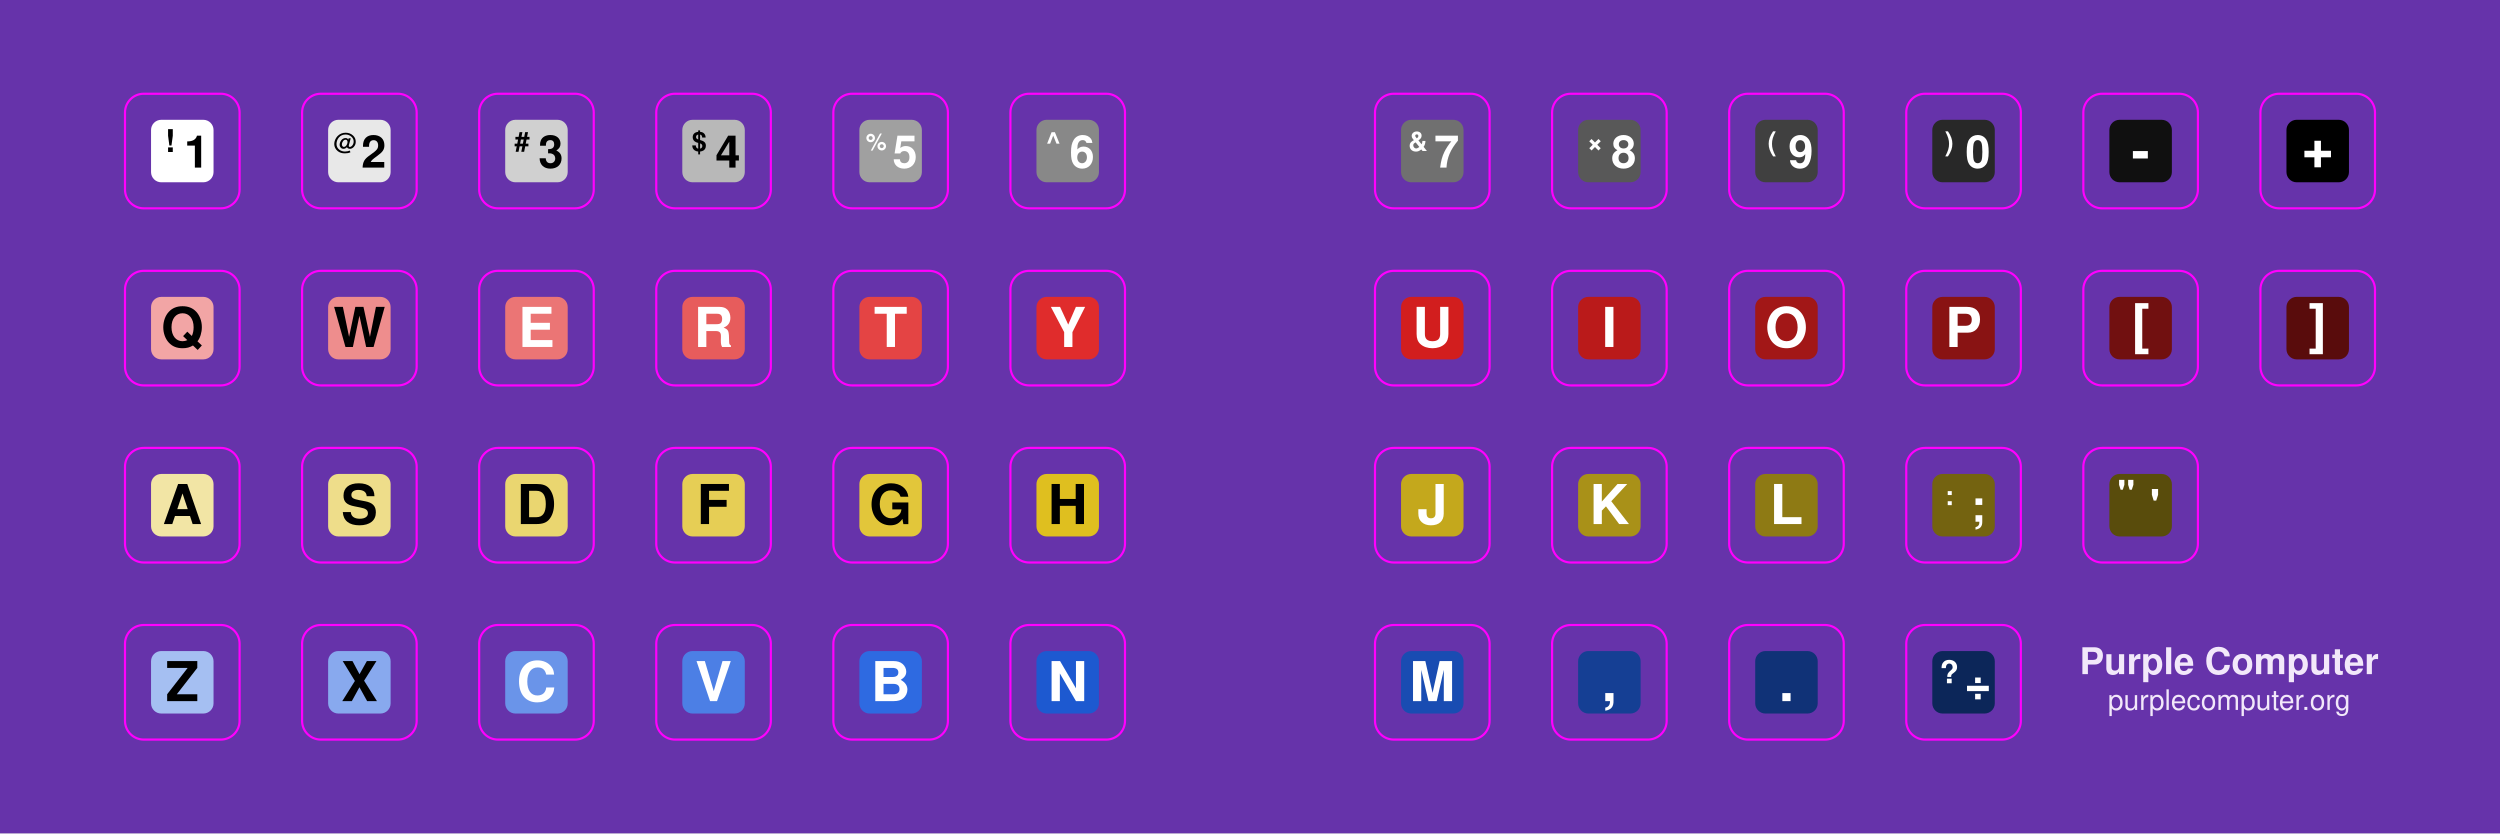
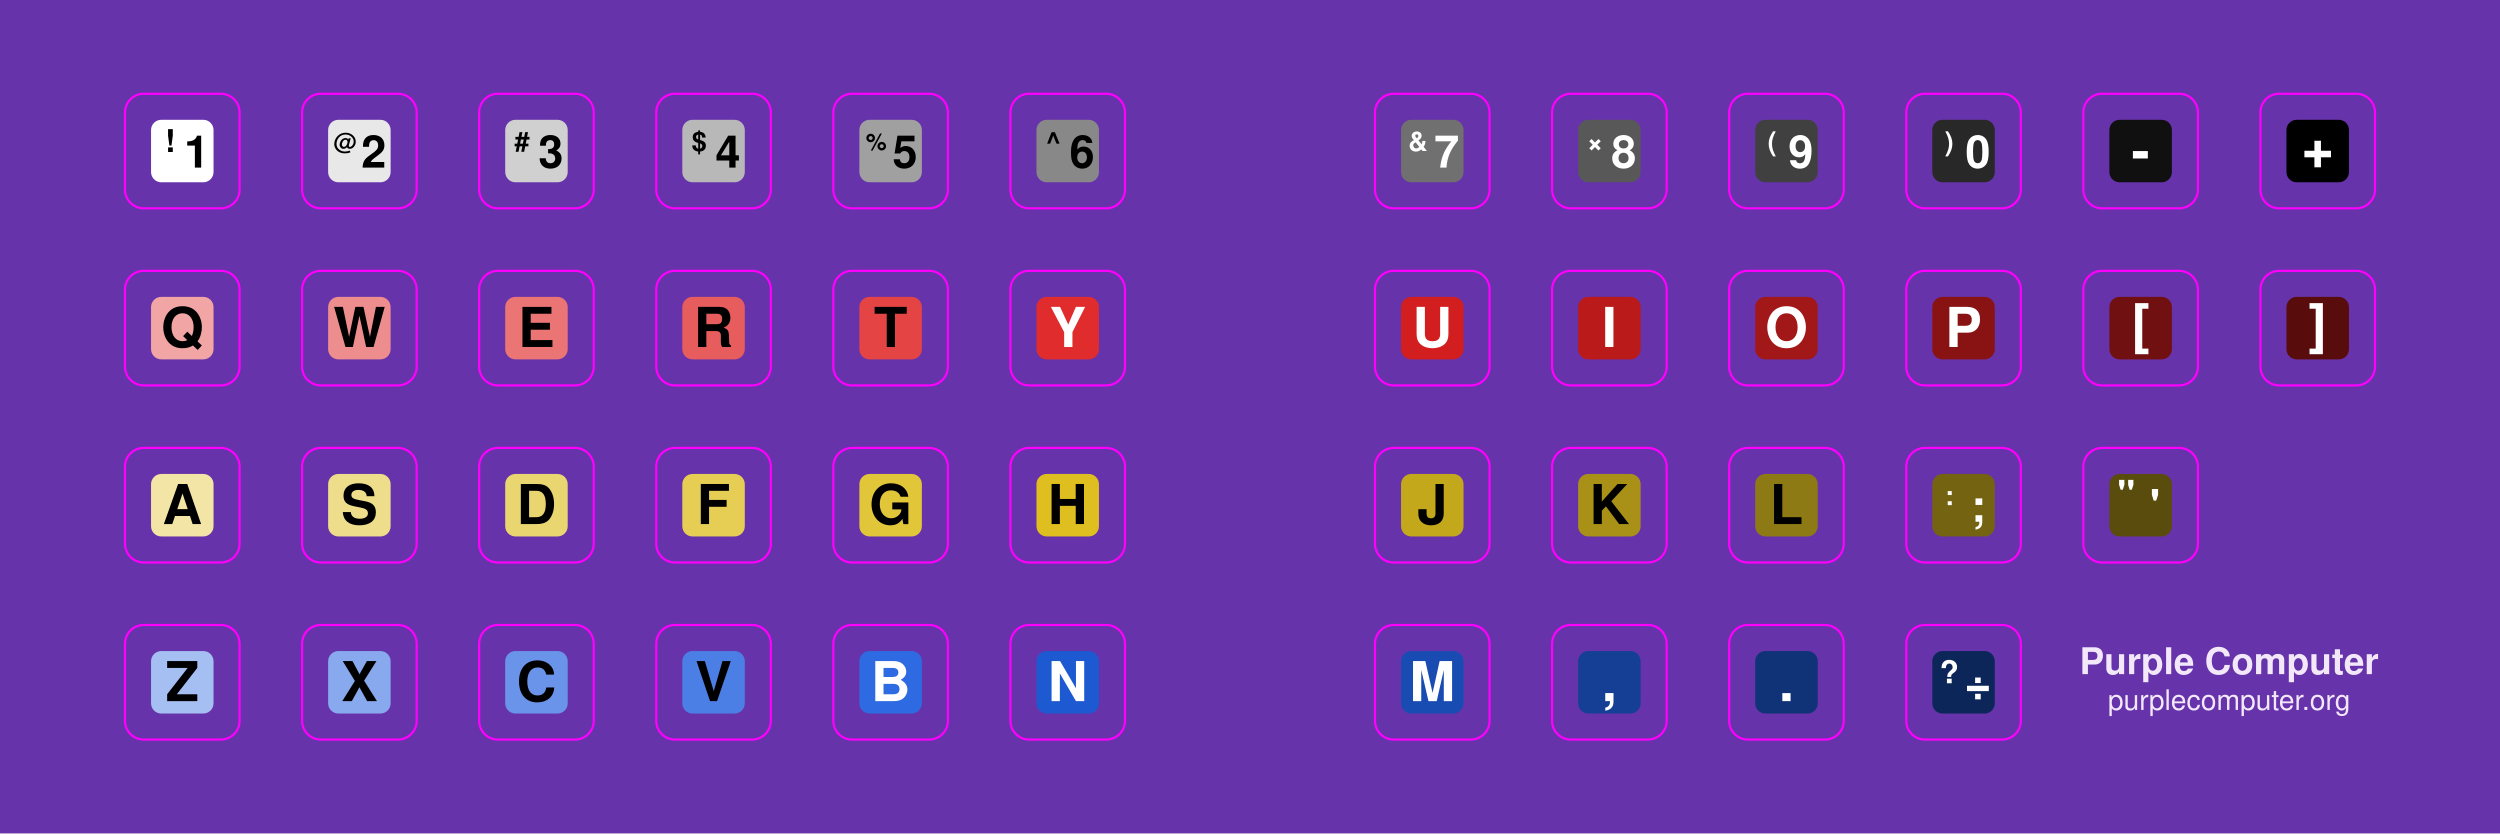
<svg xmlns="http://www.w3.org/2000/svg" width="12.0in" height="4.0in" viewBox="0 0 1152.0 384.0">
  <g id="guides">
    <rect x="0.5" y="0.5" width="1151.0" height="383.0" fill="none" stroke="#CCCCCC" stroke-width="1" />
    <line x1="576.0" y1="0" x2="576.0" y2="384.0" stroke="#CCCCCC" stroke-width="0.5" stroke-dasharray="4,4" />
  </g>
  <g id="art">
    <rect x="0" y="0" width="1152.0" height="384.0" fill="#6633AA" />
    <rect x="45.600" y="31.200" width="76.800" height="76.800" rx="20.640" ry="20.640" fill="#6633AA" stroke="none" />
    <rect x="69.600" y="55.200" width="28.800" height="28.800" rx="4.713" ry="4.713" fill="#FFFFFF" stroke="none" />
    <text x="90.624" y="72.480" fill="#000000" font-family="Nunito, Helvetica, Arial, sans-serif" font-weight="800" font-size="20.74" text-anchor="middle" dominant-baseline="central">1</text>
    <text x="78.240" y="66.720" fill="#000000" font-family="Nunito, Helvetica, Arial, sans-serif" font-weight="800" font-size="14.52" text-anchor="middle" dominant-baseline="central">!</text>
    <rect x="127.200" y="31.200" width="76.800" height="76.800" rx="20.640" ry="20.640" fill="#6633AA" stroke="none" />
    <rect x="151.200" y="55.200" width="28.800" height="28.800" rx="4.713" ry="4.713" fill="#E8E8E8" stroke="none" />
    <text x="172.224" y="72.480" fill="#000000" font-family="Nunito, Helvetica, Arial, sans-serif" font-weight="800" font-size="20.74" text-anchor="middle" dominant-baseline="central">2</text>
    <text x="158.976" y="66.720" fill="#000000" font-family="Nunito, Helvetica, Arial, sans-serif" font-weight="800" font-size="10.78" text-anchor="middle" dominant-baseline="central">@</text>
    <rect x="208.800" y="31.200" width="76.800" height="76.800" rx="20.640" ry="20.640" fill="#6633AA" stroke="none" />
    <rect x="232.800" y="55.200" width="28.800" height="28.800" rx="4.713" ry="4.713" fill="#D0D0D0" stroke="none" />
    <text x="253.824" y="72.480" fill="#000000" font-family="Nunito, Helvetica, Arial, sans-serif" font-weight="800" font-size="20.74" text-anchor="middle" dominant-baseline="central">3</text>
    <text x="240.576" y="66.720" fill="#000000" font-family="Nunito, Helvetica, Arial, sans-serif" font-weight="800" font-size="12.44" text-anchor="middle" dominant-baseline="central">#</text>
    <rect x="290.400" y="31.200" width="76.800" height="76.800" rx="20.640" ry="20.640" fill="#6633AA" stroke="none" />
    <rect x="314.400" y="55.200" width="28.800" height="28.800" rx="4.713" ry="4.713" fill="#B8B8B8" stroke="none" />
    <text x="335.424" y="72.480" fill="#000000" font-family="Nunito, Helvetica, Arial, sans-serif" font-weight="800" font-size="20.74" text-anchor="middle" dominant-baseline="central">4</text>
    <text x="322.176" y="66.720" fill="#000000" font-family="Nunito, Helvetica, Arial, sans-serif" font-weight="800" font-size="12.44" text-anchor="middle" dominant-baseline="central">$</text>
    <rect x="372.000" y="31.200" width="76.800" height="76.800" rx="20.640" ry="20.640" fill="#6633AA" stroke="none" />
    <rect x="396.000" y="55.200" width="28.800" height="28.800" rx="4.713" ry="4.713" fill="#A0A0A0" stroke="none" />
-     <text x="417.024" y="72.480" fill="#FFFFFF" font-family="Nunito, Helvetica, Arial, sans-serif" font-weight="800" font-size="20.74" text-anchor="middle" dominant-baseline="central">5</text>
-     <text x="403.776" y="66.720" fill="#FFFFFF" font-family="Nunito, Helvetica, Arial, sans-serif" font-weight="800" font-size="10.78" text-anchor="middle" dominant-baseline="central">%</text>
+     <text x="417.024" y="72.480" fill="#000000" font-family="Nunito, Helvetica, Arial, sans-serif" font-weight="800" font-size="20.74" text-anchor="middle" dominant-baseline="central">5</text>
+     <text x="403.776" y="66.720" fill="#000000" font-family="Nunito, Helvetica, Arial, sans-serif" font-weight="800" font-size="10.78" text-anchor="middle" dominant-baseline="central">%</text>
    <rect x="453.600" y="31.200" width="76.800" height="76.800" rx="20.640" ry="20.640" fill="#6633AA" stroke="none" />
    <rect x="477.600" y="55.200" width="28.800" height="28.800" rx="4.713" ry="4.713" fill="#888888" stroke="none" />
-     <text x="498.624" y="72.480" fill="#FFFFFF" font-family="Nunito, Helvetica, Arial, sans-serif" font-weight="800" font-size="20.74" text-anchor="middle" dominant-baseline="central">6</text>
-     <text x="485.376" y="66.720" fill="#FFFFFF" font-family="Nunito, Helvetica, Arial, sans-serif" font-weight="800" font-size="12.44" text-anchor="middle" dominant-baseline="central">^</text>
+     <text x="498.624" y="72.480" fill="#000000" font-family="Nunito, Helvetica, Arial, sans-serif" font-weight="800" font-size="20.74" text-anchor="middle" dominant-baseline="central">6</text>
+     <text x="485.376" y="66.720" fill="#000000" font-family="Nunito, Helvetica, Arial, sans-serif" font-weight="800" font-size="12.44" text-anchor="middle" dominant-baseline="central">^</text>
    <rect x="45.600" y="112.800" width="76.800" height="76.800" rx="20.640" ry="20.640" fill="#6633AA" stroke="none" />
    <rect x="69.600" y="136.800" width="28.800" height="28.800" rx="4.713" ry="4.713" fill="#F2A5A5" stroke="none" />
    <text x="84.000" y="154.080" fill="#000000" font-family="Nunito, Helvetica, Arial, sans-serif" font-weight="800" font-size="25.34" text-anchor="middle" dominant-baseline="central">Q</text>
    <rect x="127.200" y="112.800" width="76.800" height="76.800" rx="20.640" ry="20.640" fill="#6633AA" stroke="none" />
    <rect x="151.200" y="136.800" width="28.800" height="28.800" rx="4.713" ry="4.713" fill="#EE8D8D" stroke="none" />
    <text x="165.600" y="154.080" fill="#000000" font-family="Nunito, Helvetica, Arial, sans-serif" font-weight="800" font-size="25.34" text-anchor="middle" dominant-baseline="central">W</text>
    <rect x="208.800" y="112.800" width="76.800" height="76.800" rx="20.640" ry="20.640" fill="#6633AA" stroke="none" />
    <rect x="232.800" y="136.800" width="28.800" height="28.800" rx="4.713" ry="4.713" fill="#EB7575" stroke="none" />
-     <text x="247.200" y="154.080" fill="#FFFFFF" font-family="Nunito, Helvetica, Arial, sans-serif" font-weight="800" font-size="25.34" text-anchor="middle" dominant-baseline="central">E</text>
+     <text x="247.200" y="154.080" fill="#000000" font-family="Nunito, Helvetica, Arial, sans-serif" font-weight="800" font-size="25.34" text-anchor="middle" dominant-baseline="central">E</text>
    <rect x="290.400" y="112.800" width="76.800" height="76.800" rx="20.640" ry="20.640" fill="#6633AA" stroke="none" />
    <rect x="314.400" y="136.800" width="28.800" height="28.800" rx="4.713" ry="4.713" fill="#E75C5C" stroke="none" />
-     <text x="328.800" y="154.080" fill="#FFFFFF" font-family="Nunito, Helvetica, Arial, sans-serif" font-weight="800" font-size="25.34" text-anchor="middle" dominant-baseline="central">R</text>
+     <text x="328.800" y="154.080" fill="#000000" font-family="Nunito, Helvetica, Arial, sans-serif" font-weight="800" font-size="25.34" text-anchor="middle" dominant-baseline="central">R</text>
    <rect x="372.000" y="112.800" width="76.800" height="76.800" rx="20.640" ry="20.640" fill="#6633AA" stroke="none" />
    <rect x="396.000" y="136.800" width="28.800" height="28.800" rx="4.713" ry="4.713" fill="#E44444" stroke="none" />
-     <text x="410.400" y="154.080" fill="#FFFFFF" font-family="Nunito, Helvetica, Arial, sans-serif" font-weight="800" font-size="25.34" text-anchor="middle" dominant-baseline="central">T</text>
+     <text x="410.400" y="154.080" fill="#000000" font-family="Nunito, Helvetica, Arial, sans-serif" font-weight="800" font-size="25.34" text-anchor="middle" dominant-baseline="central">T</text>
    <rect x="453.600" y="112.800" width="76.800" height="76.800" rx="20.640" ry="20.640" fill="#6633AA" stroke="none" />
    <rect x="477.600" y="136.800" width="28.800" height="28.800" rx="4.713" ry="4.713" fill="#E02C2C" stroke="none" />
    <text x="492.000" y="154.080" fill="#FFFFFF" font-family="Nunito, Helvetica, Arial, sans-serif" font-weight="800" font-size="25.34" text-anchor="middle" dominant-baseline="central">Y</text>
    <rect x="45.600" y="194.400" width="76.800" height="76.800" rx="20.640" ry="20.640" fill="#6633AA" stroke="none" />
    <rect x="69.600" y="218.400" width="28.800" height="28.800" rx="4.713" ry="4.713" fill="#F2E5A5" stroke="none" />
    <text x="84.000" y="235.680" fill="#000000" font-family="Nunito, Helvetica, Arial, sans-serif" font-weight="800" font-size="25.34" text-anchor="middle" dominant-baseline="central">A</text>
    <rect x="127.200" y="194.400" width="76.800" height="76.800" rx="20.640" ry="20.640" fill="#6633AA" stroke="none" />
    <rect x="151.200" y="218.400" width="28.800" height="28.800" rx="4.713" ry="4.713" fill="#EEDD8A" stroke="none" />
    <text x="165.600" y="235.680" fill="#000000" font-family="Nunito, Helvetica, Arial, sans-serif" font-weight="800" font-size="25.34" text-anchor="middle" dominant-baseline="central">S</text>
    <rect x="208.800" y="194.400" width="76.800" height="76.800" rx="20.640" ry="20.640" fill="#6633AA" stroke="none" />
    <rect x="232.800" y="218.400" width="28.800" height="28.800" rx="4.713" ry="4.713" fill="#EAD670" stroke="none" />
    <text x="247.200" y="235.680" fill="#000000" font-family="Nunito, Helvetica, Arial, sans-serif" font-weight="800" font-size="25.34" text-anchor="middle" dominant-baseline="central">D</text>
    <rect x="290.400" y="194.400" width="76.800" height="76.800" rx="20.640" ry="20.640" fill="#6633AA" stroke="none" />
    <rect x="314.400" y="218.400" width="28.800" height="28.800" rx="4.713" ry="4.713" fill="#E6CE55" stroke="none" />
    <text x="328.800" y="235.680" fill="#000000" font-family="Nunito, Helvetica, Arial, sans-serif" font-weight="800" font-size="25.34" text-anchor="middle" dominant-baseline="central">F</text>
    <rect x="372.000" y="194.400" width="76.800" height="76.800" rx="20.640" ry="20.640" fill="#6633AA" stroke="none" />
    <rect x="396.000" y="218.400" width="28.800" height="28.800" rx="4.713" ry="4.713" fill="#E2C63A" stroke="none" />
    <text x="410.400" y="235.680" fill="#000000" font-family="Nunito, Helvetica, Arial, sans-serif" font-weight="800" font-size="25.34" text-anchor="middle" dominant-baseline="central">G</text>
    <rect x="453.600" y="194.400" width="76.800" height="76.800" rx="20.640" ry="20.640" fill="#6633AA" stroke="none" />
    <rect x="477.600" y="218.400" width="28.800" height="28.800" rx="4.713" ry="4.713" fill="#DFBF1F" stroke="none" />
    <text x="492.000" y="235.680" fill="#000000" font-family="Nunito, Helvetica, Arial, sans-serif" font-weight="800" font-size="25.34" text-anchor="middle" dominant-baseline="central">H</text>
    <rect x="45.600" y="276.000" width="76.800" height="76.800" rx="20.640" ry="20.640" fill="#6633AA" stroke="none" />
    <rect x="69.600" y="300.000" width="28.800" height="28.800" rx="4.713" ry="4.713" fill="#A5BFF2" stroke="none" />
    <text x="84.000" y="317.280" fill="#000000" font-family="Nunito, Helvetica, Arial, sans-serif" font-weight="800" font-size="25.34" text-anchor="middle" dominant-baseline="central">Z</text>
    <rect x="127.200" y="276.000" width="76.800" height="76.800" rx="20.640" ry="20.640" fill="#6633AA" stroke="none" />
    <rect x="151.200" y="300.000" width="28.800" height="28.800" rx="4.713" ry="4.713" fill="#88A9EE" stroke="none" />
    <text x="165.600" y="317.280" fill="#000000" font-family="Nunito, Helvetica, Arial, sans-serif" font-weight="800" font-size="25.34" text-anchor="middle" dominant-baseline="central">X</text>
    <rect x="208.800" y="276.000" width="76.800" height="76.800" rx="20.640" ry="20.640" fill="#6633AA" stroke="none" />
    <rect x="232.800" y="300.000" width="28.800" height="28.800" rx="4.713" ry="4.713" fill="#6A94E9" stroke="none" />
-     <text x="247.200" y="317.280" fill="#FFFFFF" font-family="Nunito, Helvetica, Arial, sans-serif" font-weight="800" font-size="25.34" text-anchor="middle" dominant-baseline="central">C</text>
+     <text x="247.200" y="317.280" fill="#000000" font-family="Nunito, Helvetica, Arial, sans-serif" font-weight="800" font-size="25.34" text-anchor="middle" dominant-baseline="central">C</text>
    <rect x="290.400" y="276.000" width="76.800" height="76.800" rx="20.640" ry="20.640" fill="#6633AA" stroke="none" />
    <rect x="314.400" y="300.000" width="28.800" height="28.800" rx="4.713" ry="4.713" fill="#4C7FE5" stroke="none" />
-     <text x="328.800" y="317.280" fill="#FFFFFF" font-family="Nunito, Helvetica, Arial, sans-serif" font-weight="800" font-size="25.34" text-anchor="middle" dominant-baseline="central">V</text>
+     <text x="328.800" y="317.280" fill="#000000" font-family="Nunito, Helvetica, Arial, sans-serif" font-weight="800" font-size="25.34" text-anchor="middle" dominant-baseline="central">V</text>
    <rect x="372.000" y="276.000" width="76.800" height="76.800" rx="20.640" ry="20.640" fill="#6633AA" stroke="none" />
    <rect x="396.000" y="300.000" width="28.800" height="28.800" rx="4.713" ry="4.713" fill="#2E6AE1" stroke="none" />
    <text x="410.400" y="317.280" fill="#FFFFFF" font-family="Nunito, Helvetica, Arial, sans-serif" font-weight="800" font-size="25.34" text-anchor="middle" dominant-baseline="central">B</text>
    <rect x="453.600" y="276.000" width="76.800" height="76.800" rx="20.640" ry="20.640" fill="#6633AA" stroke="none" />
    <rect x="477.600" y="300.000" width="28.800" height="28.800" rx="4.713" ry="4.713" fill="#1D59D0" stroke="none" />
    <text x="492.000" y="317.280" fill="#FFFFFF" font-family="Nunito, Helvetica, Arial, sans-serif" font-weight="800" font-size="25.34" text-anchor="middle" dominant-baseline="central">N</text>
    <rect x="621.600" y="31.200" width="76.800" height="76.800" rx="20.640" ry="20.640" fill="#6633AA" stroke="none" />
    <rect x="645.600" y="55.200" width="28.800" height="28.800" rx="4.713" ry="4.713" fill="#707070" stroke="none" />
    <text x="666.624" y="72.480" fill="#FFFFFF" font-family="Nunito, Helvetica, Arial, sans-serif" font-weight="800" font-size="20.74" text-anchor="middle" dominant-baseline="central">7</text>
    <text x="653.376" y="66.720" fill="#FFFFFF" font-family="Nunito, Helvetica, Arial, sans-serif" font-weight="800" font-size="12.44" text-anchor="middle" dominant-baseline="central">&amp;</text>
    <rect x="703.200" y="31.200" width="76.800" height="76.800" rx="20.640" ry="20.640" fill="#6633AA" stroke="none" />
    <rect x="727.200" y="55.200" width="28.800" height="28.800" rx="4.713" ry="4.713" fill="#585858" stroke="none" />
    <text x="748.224" y="72.480" fill="#FFFFFF" font-family="Nunito, Helvetica, Arial, sans-serif" font-weight="800" font-size="20.74" text-anchor="middle" dominant-baseline="central">8</text>
    <text x="734.976" y="66.720" fill="#FFFFFF" font-family="Nunito, Helvetica, Arial, sans-serif" font-weight="800" font-size="12.44" text-anchor="middle" dominant-baseline="central">×</text>
    <rect x="784.800" y="31.200" width="76.800" height="76.800" rx="20.640" ry="20.640" fill="#6633AA" stroke="none" />
    <rect x="808.800" y="55.200" width="28.800" height="28.800" rx="4.713" ry="4.713" fill="#404040" stroke="none" />
    <text x="829.824" y="72.480" fill="#FFFFFF" font-family="Nunito, Helvetica, Arial, sans-serif" font-weight="800" font-size="20.74" text-anchor="middle" dominant-baseline="central">9</text>
    <text x="816.576" y="66.720" fill="#FFFFFF" font-family="Nunito, Helvetica, Arial, sans-serif" font-weight="800" font-size="12.44" text-anchor="middle" dominant-baseline="central">(</text>
    <rect x="866.400" y="31.200" width="76.800" height="76.800" rx="20.640" ry="20.640" fill="#6633AA" stroke="none" />
    <rect x="890.400" y="55.200" width="28.800" height="28.800" rx="4.713" ry="4.713" fill="#282828" stroke="none" />
    <text x="911.424" y="72.480" fill="#FFFFFF" font-family="Nunito, Helvetica, Arial, sans-serif" font-weight="800" font-size="20.74" text-anchor="middle" dominant-baseline="central">0</text>
    <text x="898.176" y="66.720" fill="#FFFFFF" font-family="Nunito, Helvetica, Arial, sans-serif" font-weight="800" font-size="12.44" text-anchor="middle" dominant-baseline="central">)</text>
    <rect x="948.000" y="31.200" width="76.800" height="76.800" rx="20.640" ry="20.640" fill="#6633AA" stroke="none" />
    <rect x="972.000" y="55.200" width="28.800" height="28.800" rx="4.713" ry="4.713" fill="#101010" stroke="none" />
    <text x="986.400" y="72.480" fill="#FFFFFF" font-family="Nunito, Helvetica, Arial, sans-serif" font-weight="800" font-size="25.34" text-anchor="middle" dominant-baseline="central">-</text>
    <rect x="1029.600" y="31.200" width="76.800" height="76.800" rx="20.640" ry="20.640" fill="#6633AA" stroke="none" />
    <rect x="1053.600" y="55.200" width="28.800" height="28.800" rx="4.713" ry="4.713" fill="#000000" stroke="none" />
    <text x="1068.000" y="71.040" fill="#FFFFFF" font-family="Nunito, Helvetica, Arial, sans-serif" font-weight="800" font-size="25.34" text-anchor="middle" dominant-baseline="central">+</text>
    <rect x="621.600" y="112.800" width="76.800" height="76.800" rx="20.640" ry="20.640" fill="#6633AA" stroke="none" />
    <rect x="645.600" y="136.800" width="28.800" height="28.800" rx="4.713" ry="4.713" fill="#D21E1E" stroke="none" />
    <text x="660.000" y="154.080" fill="#FFFFFF" font-family="Nunito, Helvetica, Arial, sans-serif" font-weight="800" font-size="25.34" text-anchor="middle" dominant-baseline="central">U</text>
    <rect x="703.200" y="112.800" width="76.800" height="76.800" rx="20.640" ry="20.640" fill="#6633AA" stroke="none" />
    <rect x="727.200" y="136.800" width="28.800" height="28.800" rx="4.713" ry="4.713" fill="#BA1A1A" stroke="none" />
    <text x="741.600" y="154.080" fill="#FFFFFF" font-family="Nunito, Helvetica, Arial, sans-serif" font-weight="800" font-size="25.34" text-anchor="middle" dominant-baseline="central">I</text>
    <rect x="784.800" y="112.800" width="76.800" height="76.800" rx="20.640" ry="20.640" fill="#6633AA" stroke="none" />
    <rect x="808.800" y="136.800" width="28.800" height="28.800" rx="4.713" ry="4.713" fill="#A21717" stroke="none" />
    <text x="823.200" y="154.080" fill="#FFFFFF" font-family="Nunito, Helvetica, Arial, sans-serif" font-weight="800" font-size="25.34" text-anchor="middle" dominant-baseline="central">O</text>
    <rect x="866.400" y="112.800" width="76.800" height="76.800" rx="20.640" ry="20.640" fill="#6633AA" stroke="none" />
    <rect x="890.400" y="136.800" width="28.800" height="28.800" rx="4.713" ry="4.713" fill="#891313" stroke="none" />
    <text x="904.800" y="154.080" fill="#FFFFFF" font-family="Nunito, Helvetica, Arial, sans-serif" font-weight="800" font-size="25.34" text-anchor="middle" dominant-baseline="central">P</text>
    <rect x="948.000" y="112.800" width="76.800" height="76.800" rx="20.640" ry="20.640" fill="#6633AA" stroke="none" />
    <rect x="972.000" y="136.800" width="28.800" height="28.800" rx="4.713" ry="4.713" fill="#711010" stroke="none" />
    <text x="986.400" y="152.352" fill="#FFFFFF" font-family="Nunito, Helvetica, Arial, sans-serif" font-weight="800" font-size="25.34" text-anchor="middle" dominant-baseline="central">[</text>
    <rect x="1029.600" y="112.800" width="76.800" height="76.800" rx="20.640" ry="20.640" fill="#6633AA" stroke="none" />
    <rect x="1053.600" y="136.800" width="28.800" height="28.800" rx="4.713" ry="4.713" fill="#590C0C" stroke="none" />
    <text x="1068.000" y="152.352" fill="#FFFFFF" font-family="Nunito, Helvetica, Arial, sans-serif" font-weight="800" font-size="25.34" text-anchor="middle" dominant-baseline="central">]</text>
    <rect x="621.600" y="194.400" width="76.800" height="76.800" rx="20.640" ry="20.640" fill="#6633AA" stroke="none" />
    <rect x="645.600" y="218.400" width="28.800" height="28.800" rx="4.713" ry="4.713" fill="#C4A81C" stroke="none" />
-     <text x="660.000" y="235.680" fill="#FFFFFF" font-family="Nunito, Helvetica, Arial, sans-serif" font-weight="800" font-size="25.34" text-anchor="middle" dominant-baseline="central">J</text>
+     <text x="660.000" y="235.680" fill="#000000" font-family="Nunito, Helvetica, Arial, sans-serif" font-weight="800" font-size="25.34" text-anchor="middle" dominant-baseline="central">J</text>
    <rect x="703.200" y="194.400" width="76.800" height="76.800" rx="20.640" ry="20.640" fill="#6633AA" stroke="none" />
    <rect x="727.200" y="218.400" width="28.800" height="28.800" rx="4.713" ry="4.713" fill="#A99118" stroke="none" />
-     <text x="741.600" y="235.680" fill="#FFFFFF" font-family="Nunito, Helvetica, Arial, sans-serif" font-weight="800" font-size="25.34" text-anchor="middle" dominant-baseline="central">K</text>
+     <text x="741.600" y="235.680" fill="#000000" font-family="Nunito, Helvetica, Arial, sans-serif" font-weight="800" font-size="25.34" text-anchor="middle" dominant-baseline="central">K</text>
    <rect x="784.800" y="194.400" width="76.800" height="76.800" rx="20.640" ry="20.640" fill="#6633AA" stroke="none" />
    <rect x="808.800" y="218.400" width="28.800" height="28.800" rx="4.713" ry="4.713" fill="#8E7A14" stroke="none" />
-     <text x="823.200" y="235.680" fill="#FFFFFF" font-family="Nunito, Helvetica, Arial, sans-serif" font-weight="800" font-size="25.34" text-anchor="middle" dominant-baseline="central">L</text>
+     <text x="823.200" y="235.680" fill="#000000" font-family="Nunito, Helvetica, Arial, sans-serif" font-weight="800" font-size="25.34" text-anchor="middle" dominant-baseline="central">L</text>
    <rect x="866.400" y="194.400" width="76.800" height="76.800" rx="20.640" ry="20.640" fill="#6633AA" stroke="none" />
    <rect x="890.400" y="218.400" width="28.800" height="28.800" rx="4.713" ry="4.713" fill="#746310" stroke="none" />
    <text x="911.424" y="235.680" fill="#FFFFFF" font-family="Nunito, Helvetica, Arial, sans-serif" font-weight="800" font-size="20.74" text-anchor="middle" dominant-baseline="central">;</text>
    <text x="898.176" y="229.920" fill="#FFFFFF" font-family="Nunito, Helvetica, Arial, sans-serif" font-weight="800" font-size="12.44" text-anchor="middle" dominant-baseline="central">:</text>
    <rect x="948.000" y="194.400" width="76.800" height="76.800" rx="20.640" ry="20.640" fill="#6633AA" stroke="none" />
    <rect x="972.000" y="218.400" width="28.800" height="28.800" rx="4.713" ry="4.713" fill="#594C0C" stroke="none" />
    <text x="993.024" y="235.680" fill="#FFFFFF" font-family="Nunito, Helvetica, Arial, sans-serif" font-weight="800" font-size="20.74" text-anchor="middle" dominant-baseline="central">'</text>
    <text x="979.776" y="229.920" fill="#FFFFFF" font-family="Nunito, Helvetica, Arial, sans-serif" font-weight="800" font-size="17.63" text-anchor="middle" dominant-baseline="central">"</text>
    <rect x="621.600" y="276.000" width="76.800" height="76.800" rx="20.640" ry="20.640" fill="#6633AA" stroke="none" />
    <rect x="645.600" y="300.000" width="28.800" height="28.800" rx="4.713" ry="4.713" fill="#194CB2" stroke="none" />
    <text x="660.000" y="317.280" fill="#FFFFFF" font-family="Nunito, Helvetica, Arial, sans-serif" font-weight="800" font-size="25.34" text-anchor="middle" dominant-baseline="central">M</text>
    <rect x="703.200" y="276.000" width="76.800" height="76.800" rx="20.640" ry="20.640" fill="#6633AA" stroke="none" />
    <rect x="727.200" y="300.000" width="28.800" height="28.800" rx="4.713" ry="4.713" fill="#153F94" stroke="none" />
    <text x="741.600" y="317.280" fill="#FFFFFF" font-family="Nunito, Helvetica, Arial, sans-serif" font-weight="800" font-size="25.34" text-anchor="middle" dominant-baseline="central">,</text>
    <rect x="784.800" y="276.000" width="76.800" height="76.800" rx="20.640" ry="20.640" fill="#6633AA" stroke="none" />
    <rect x="808.800" y="300.000" width="28.800" height="28.800" rx="4.713" ry="4.713" fill="#103277" stroke="none" />
    <text x="823.200" y="317.280" fill="#FFFFFF" font-family="Nunito, Helvetica, Arial, sans-serif" font-weight="800" font-size="25.34" text-anchor="middle" dominant-baseline="central">.</text>
    <rect x="866.400" y="276.000" width="76.800" height="76.800" rx="20.640" ry="20.640" fill="#6633AA" stroke="none" />
    <rect x="890.400" y="300.000" width="28.800" height="28.800" rx="4.713" ry="4.713" fill="#0C2659" stroke="none" />
    <text x="911.424" y="317.280" fill="#FFFFFF" font-family="Nunito, Helvetica, Arial, sans-serif" font-weight="800" font-size="20.74" text-anchor="middle" dominant-baseline="central">÷</text>
    <text x="898.176" y="311.520" fill="#FFFFFF" font-family="Nunito, Helvetica, Arial, sans-serif" font-weight="800" font-size="14.52" text-anchor="middle" dominant-baseline="central">?</text>
    <text x="1027.200" y="314.400" fill="#F2E8FA" font-family="Nunito, Helvetica, Arial, sans-serif" font-weight="bold" font-size="17" text-anchor="middle" dominant-baseline="central" dy="-0.45em">Purple Computer</text>
    <text x="1027.200" y="314.400" fill="#F2E8FA" font-family="Nunito, Helvetica, Arial, sans-serif" font-size="13" text-anchor="middle" dominant-baseline="central" dy="0.75em">purplecomputer.org</text>
  </g>
  <g id="cut">
    <rect x="57.600" y="43.200" width="52.800" height="52.800" rx="8.640" ry="8.640" fill="none" stroke="#FF00FF" stroke-width="1.0" />
    <rect x="139.200" y="43.200" width="52.800" height="52.800" rx="8.640" ry="8.640" fill="none" stroke="#FF00FF" stroke-width="1.0" />
    <rect x="220.800" y="43.200" width="52.800" height="52.800" rx="8.640" ry="8.640" fill="none" stroke="#FF00FF" stroke-width="1.0" />
    <rect x="302.400" y="43.200" width="52.800" height="52.800" rx="8.640" ry="8.640" fill="none" stroke="#FF00FF" stroke-width="1.0" />
    <rect x="384.000" y="43.200" width="52.800" height="52.800" rx="8.640" ry="8.640" fill="none" stroke="#FF00FF" stroke-width="1.0" />
    <rect x="465.600" y="43.200" width="52.800" height="52.800" rx="8.640" ry="8.640" fill="none" stroke="#FF00FF" stroke-width="1.0" />
    <rect x="57.600" y="124.800" width="52.800" height="52.800" rx="8.640" ry="8.640" fill="none" stroke="#FF00FF" stroke-width="1.0" />
    <rect x="139.200" y="124.800" width="52.800" height="52.800" rx="8.640" ry="8.640" fill="none" stroke="#FF00FF" stroke-width="1.0" />
    <rect x="220.800" y="124.800" width="52.800" height="52.800" rx="8.640" ry="8.640" fill="none" stroke="#FF00FF" stroke-width="1.0" />
    <rect x="302.400" y="124.800" width="52.800" height="52.800" rx="8.640" ry="8.640" fill="none" stroke="#FF00FF" stroke-width="1.0" />
    <rect x="384.000" y="124.800" width="52.800" height="52.800" rx="8.640" ry="8.640" fill="none" stroke="#FF00FF" stroke-width="1.0" />
    <rect x="465.600" y="124.800" width="52.800" height="52.800" rx="8.640" ry="8.640" fill="none" stroke="#FF00FF" stroke-width="1.0" />
    <rect x="57.600" y="206.400" width="52.800" height="52.800" rx="8.640" ry="8.640" fill="none" stroke="#FF00FF" stroke-width="1.0" />
    <rect x="139.200" y="206.400" width="52.800" height="52.800" rx="8.640" ry="8.640" fill="none" stroke="#FF00FF" stroke-width="1.0" />
    <rect x="220.800" y="206.400" width="52.800" height="52.800" rx="8.640" ry="8.640" fill="none" stroke="#FF00FF" stroke-width="1.0" />
    <rect x="302.400" y="206.400" width="52.800" height="52.800" rx="8.640" ry="8.640" fill="none" stroke="#FF00FF" stroke-width="1.0" />
    <rect x="384.000" y="206.400" width="52.800" height="52.800" rx="8.640" ry="8.640" fill="none" stroke="#FF00FF" stroke-width="1.0" />
    <rect x="465.600" y="206.400" width="52.800" height="52.800" rx="8.640" ry="8.640" fill="none" stroke="#FF00FF" stroke-width="1.0" />
    <rect x="57.600" y="288.000" width="52.800" height="52.800" rx="8.640" ry="8.640" fill="none" stroke="#FF00FF" stroke-width="1.0" />
    <rect x="139.200" y="288.000" width="52.800" height="52.800" rx="8.640" ry="8.640" fill="none" stroke="#FF00FF" stroke-width="1.0" />
    <rect x="220.800" y="288.000" width="52.800" height="52.800" rx="8.640" ry="8.640" fill="none" stroke="#FF00FF" stroke-width="1.0" />
    <rect x="302.400" y="288.000" width="52.800" height="52.800" rx="8.640" ry="8.640" fill="none" stroke="#FF00FF" stroke-width="1.0" />
    <rect x="384.000" y="288.000" width="52.800" height="52.800" rx="8.640" ry="8.640" fill="none" stroke="#FF00FF" stroke-width="1.0" />
    <rect x="465.600" y="288.000" width="52.800" height="52.800" rx="8.640" ry="8.640" fill="none" stroke="#FF00FF" stroke-width="1.0" />
    <rect x="633.600" y="43.200" width="52.800" height="52.800" rx="8.640" ry="8.640" fill="none" stroke="#FF00FF" stroke-width="1.0" />
    <rect x="715.200" y="43.200" width="52.800" height="52.800" rx="8.640" ry="8.640" fill="none" stroke="#FF00FF" stroke-width="1.0" />
    <rect x="796.800" y="43.200" width="52.800" height="52.800" rx="8.640" ry="8.640" fill="none" stroke="#FF00FF" stroke-width="1.0" />
    <rect x="878.400" y="43.200" width="52.800" height="52.800" rx="8.640" ry="8.640" fill="none" stroke="#FF00FF" stroke-width="1.0" />
    <rect x="960.000" y="43.200" width="52.800" height="52.800" rx="8.640" ry="8.640" fill="none" stroke="#FF00FF" stroke-width="1.0" />
    <rect x="1041.600" y="43.200" width="52.800" height="52.800" rx="8.640" ry="8.640" fill="none" stroke="#FF00FF" stroke-width="1.0" />
    <rect x="633.600" y="124.800" width="52.800" height="52.800" rx="8.640" ry="8.640" fill="none" stroke="#FF00FF" stroke-width="1.0" />
    <rect x="715.200" y="124.800" width="52.800" height="52.800" rx="8.640" ry="8.640" fill="none" stroke="#FF00FF" stroke-width="1.0" />
    <rect x="796.800" y="124.800" width="52.800" height="52.800" rx="8.640" ry="8.640" fill="none" stroke="#FF00FF" stroke-width="1.0" />
    <rect x="878.400" y="124.800" width="52.800" height="52.800" rx="8.640" ry="8.640" fill="none" stroke="#FF00FF" stroke-width="1.0" />
    <rect x="960.000" y="124.800" width="52.800" height="52.800" rx="8.640" ry="8.640" fill="none" stroke="#FF00FF" stroke-width="1.0" />
    <rect x="1041.600" y="124.800" width="52.800" height="52.800" rx="8.640" ry="8.640" fill="none" stroke="#FF00FF" stroke-width="1.0" />
    <rect x="633.600" y="206.400" width="52.800" height="52.800" rx="8.640" ry="8.640" fill="none" stroke="#FF00FF" stroke-width="1.0" />
    <rect x="715.200" y="206.400" width="52.800" height="52.800" rx="8.640" ry="8.640" fill="none" stroke="#FF00FF" stroke-width="1.0" />
    <rect x="796.800" y="206.400" width="52.800" height="52.800" rx="8.640" ry="8.640" fill="none" stroke="#FF00FF" stroke-width="1.0" />
    <rect x="878.400" y="206.400" width="52.800" height="52.800" rx="8.640" ry="8.640" fill="none" stroke="#FF00FF" stroke-width="1.0" />
    <rect x="960.000" y="206.400" width="52.800" height="52.800" rx="8.640" ry="8.640" fill="none" stroke="#FF00FF" stroke-width="1.0" />
    <rect x="633.600" y="288.000" width="52.800" height="52.800" rx="8.640" ry="8.640" fill="none" stroke="#FF00FF" stroke-width="1.0" />
    <rect x="715.200" y="288.000" width="52.800" height="52.800" rx="8.640" ry="8.640" fill="none" stroke="#FF00FF" stroke-width="1.0" />
    <rect x="796.800" y="288.000" width="52.800" height="52.800" rx="8.640" ry="8.640" fill="none" stroke="#FF00FF" stroke-width="1.0" />
    <rect x="878.400" y="288.000" width="52.800" height="52.800" rx="8.640" ry="8.640" fill="none" stroke="#FF00FF" stroke-width="1.0" />
  </g>
</svg>
